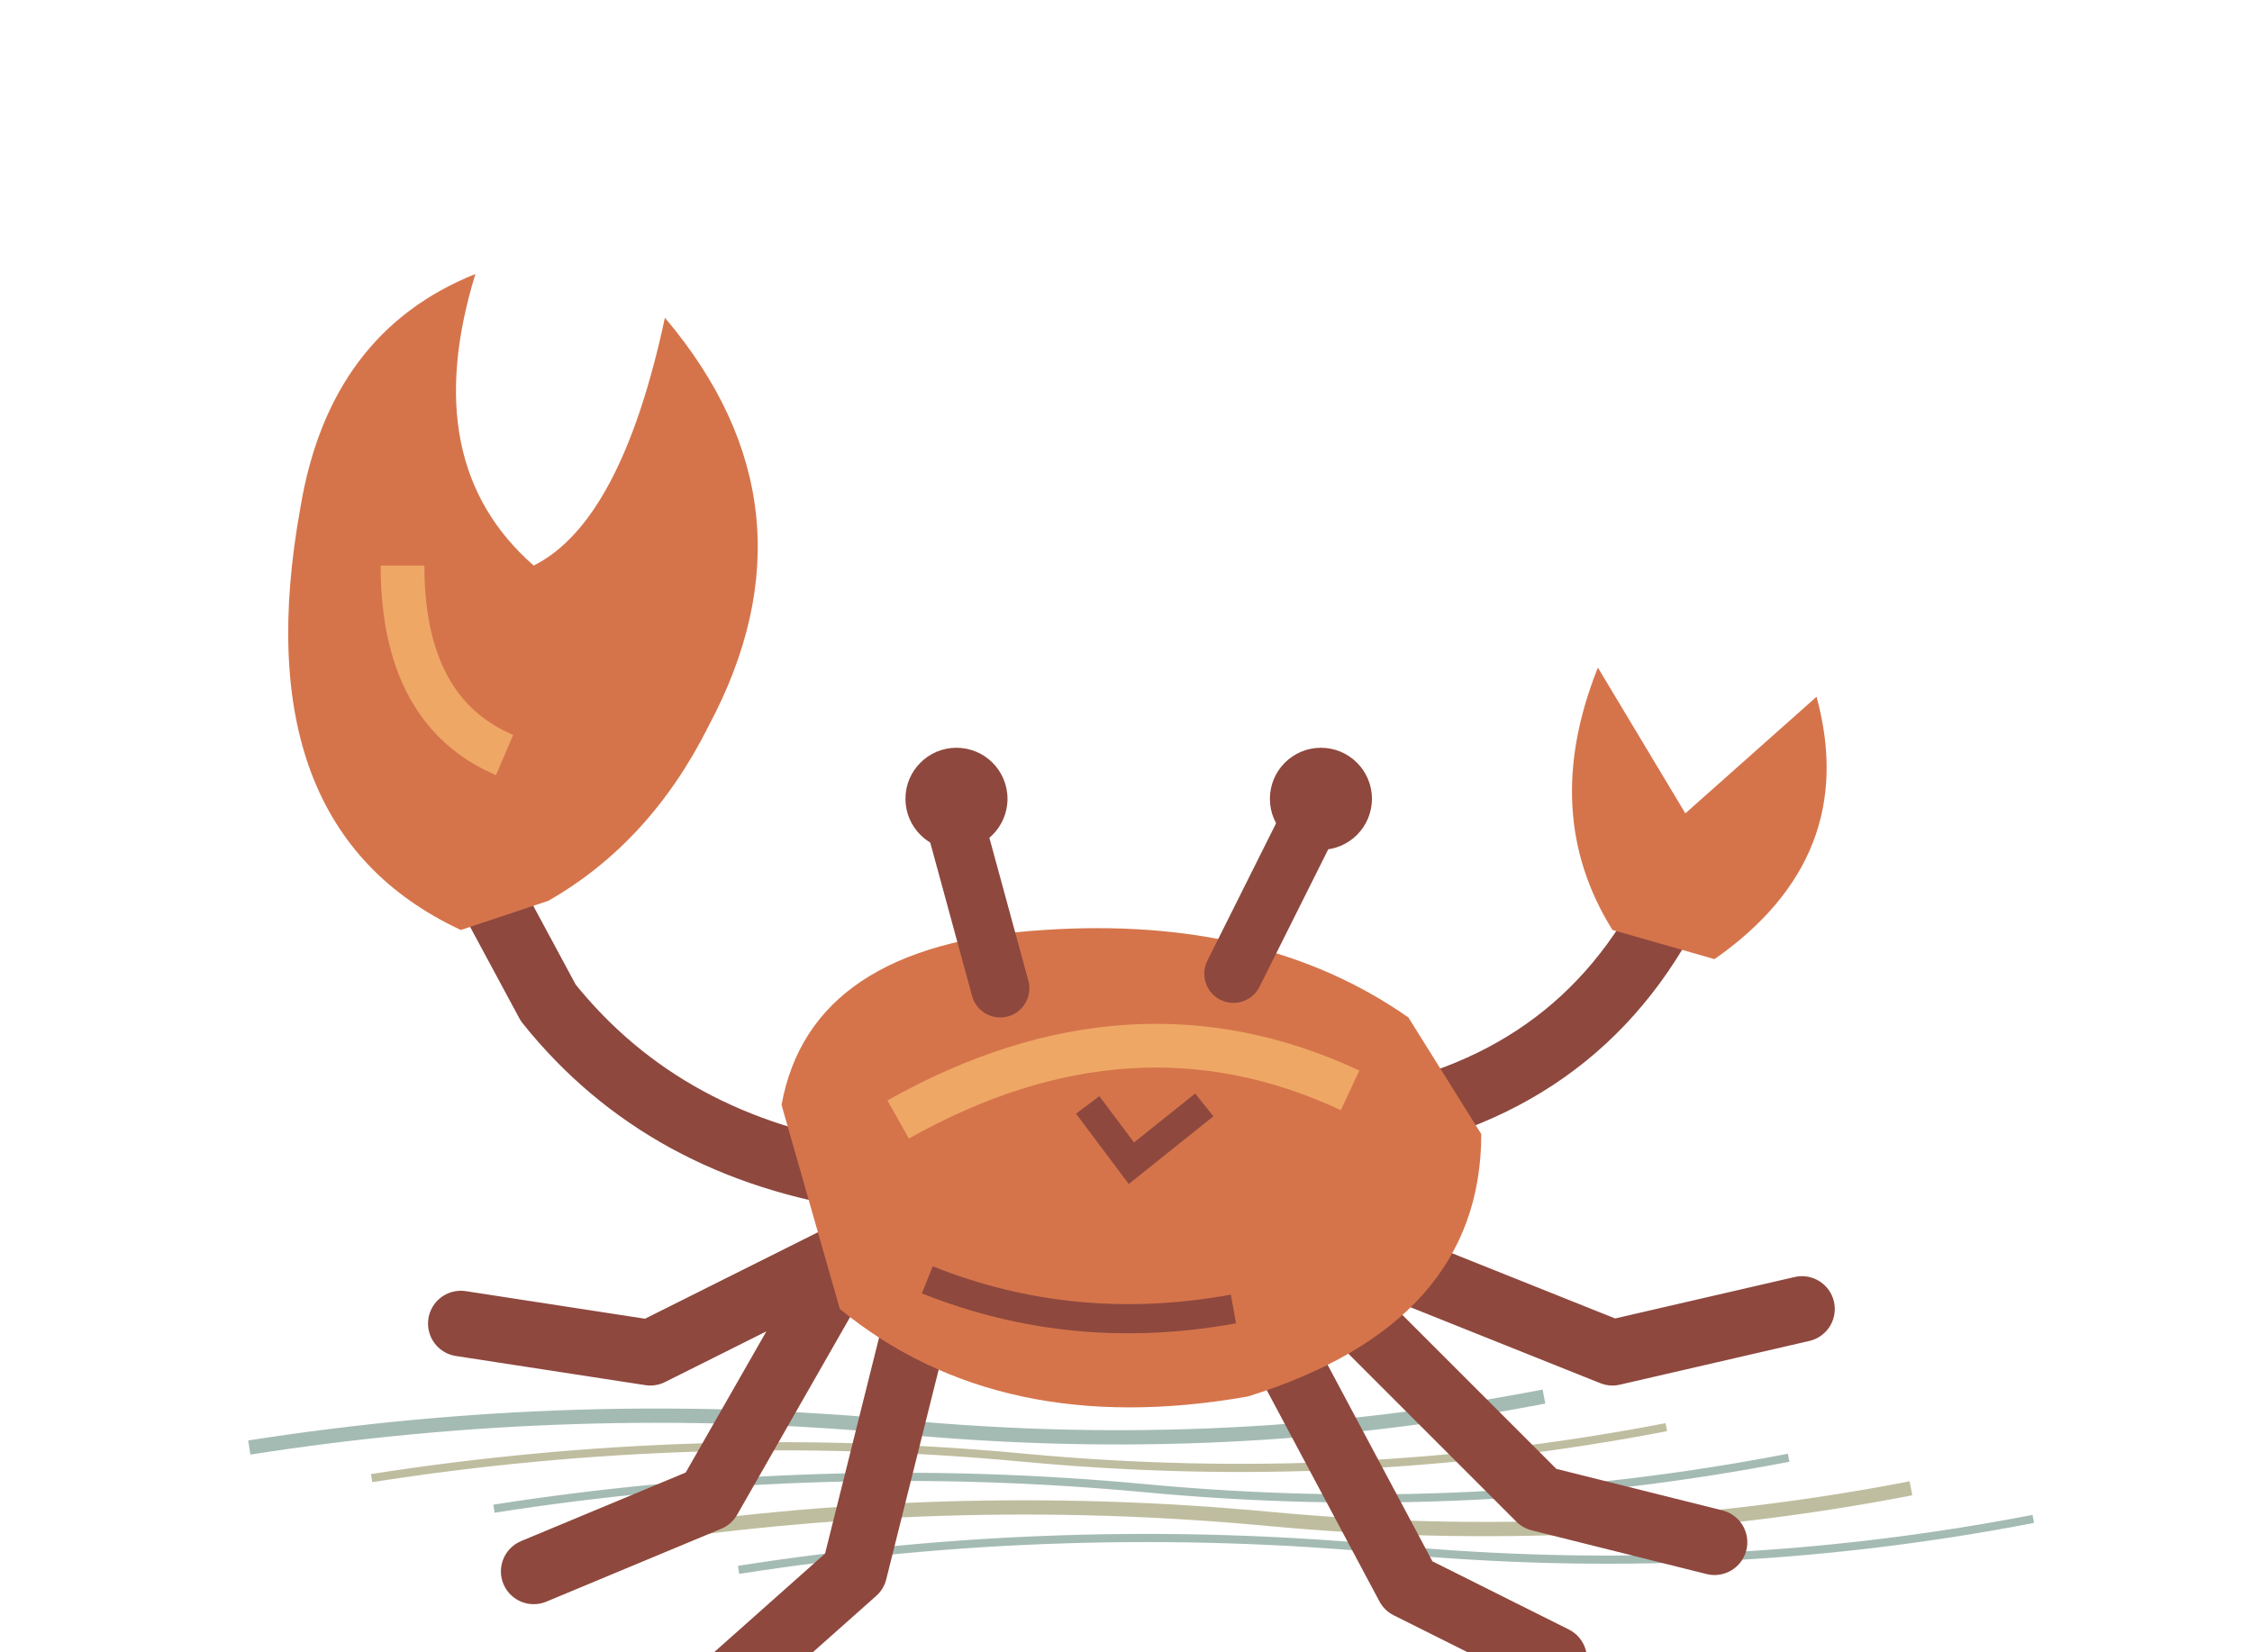
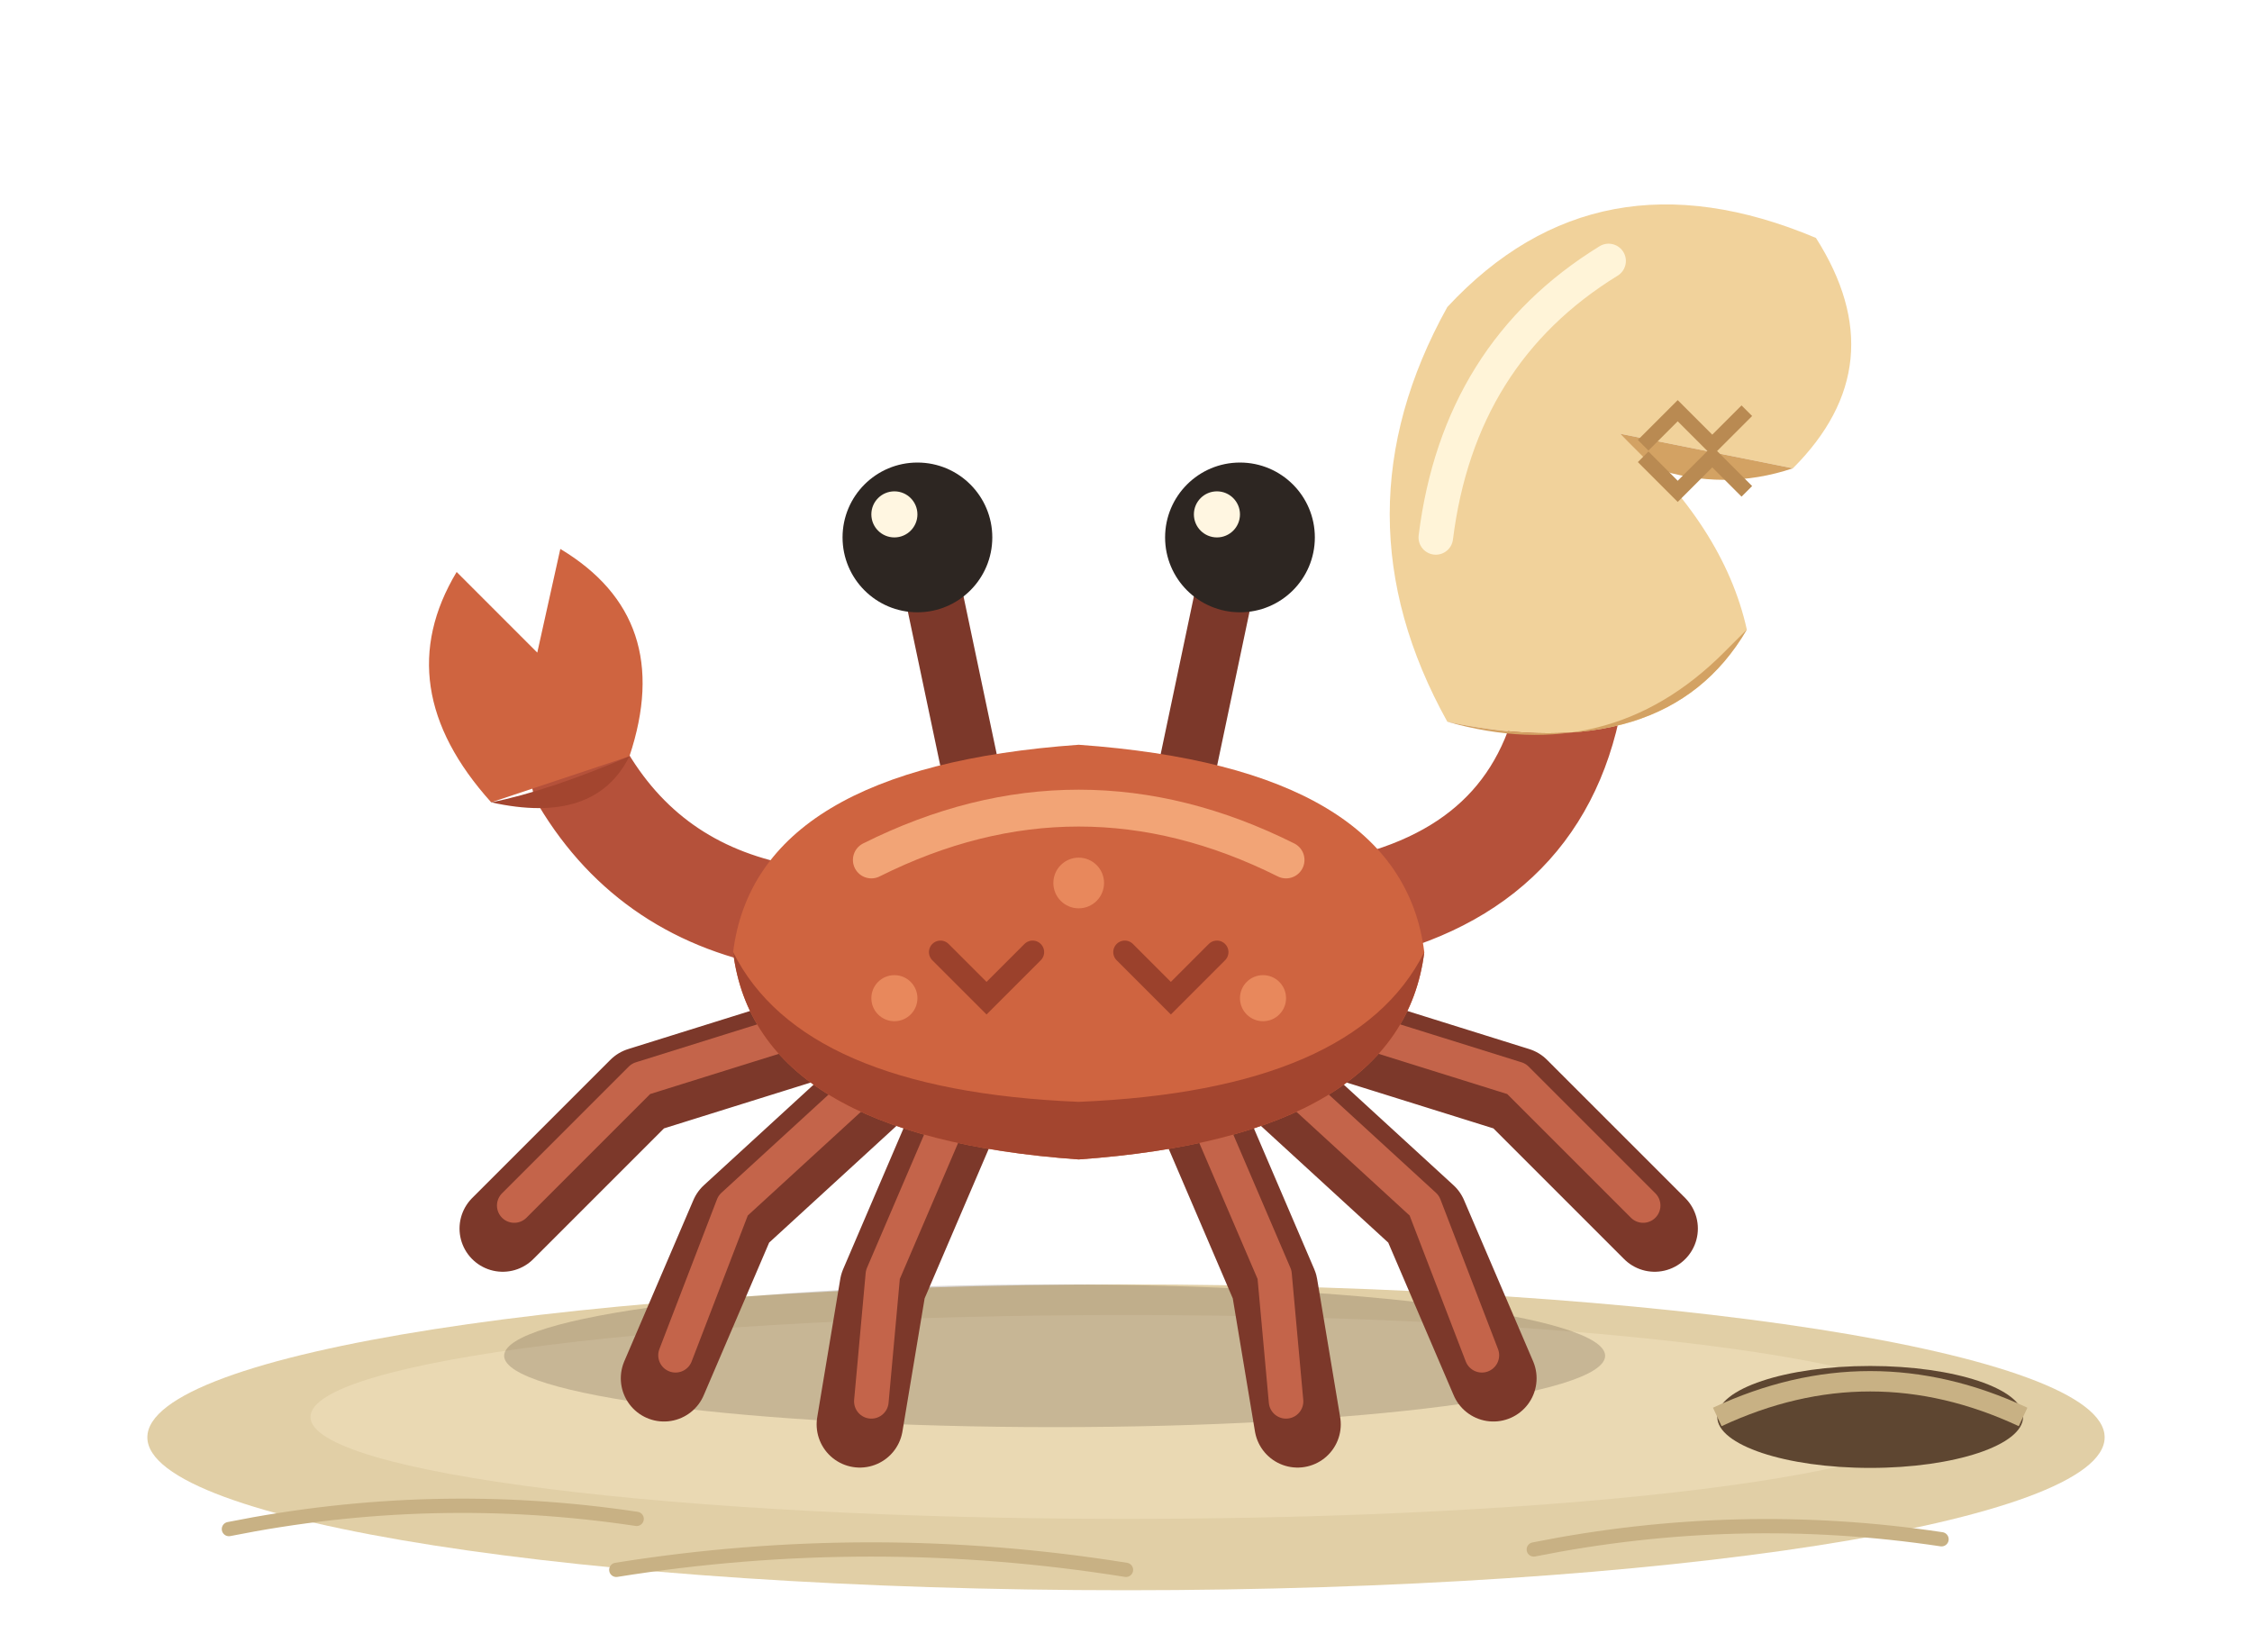
<svg xmlns="http://www.w3.org/2000/svg" width="300" height="220" viewBox="0 0 220 162">
-   <g>
-     <path d="M24 142 q32 -5 64 -2 t63 -3" fill="none" stroke="#a4bbb4" stroke-width="1.4" />
-     <path d="M36 145 q32 -5 64 -2 t63 -3" fill="none" stroke="#bfbd9f" stroke-width="0.8" />
-     <path d="M48 148 q32 -5 64 -2 t63 -3" fill="none" stroke="#a4bbb4" stroke-width="0.8" />
-     <path d="M60 151 q32 -5 64 -2 t63 -3" fill="none" stroke="#bfbd9f" stroke-width="1.4" />
-     <path d="M72 154 q32 -5 64 -2 t63 -3" fill="none" stroke="#a4bbb4" stroke-width="0.8" />
-   </g>
-   <g transform="translate(9 4) scale(1.43)">
-     <path d="M53 78 Q39 76 31 66 L24 53 M88 74 Q103 71 109 57 M52 83 L38 90 25 88 M50 86 L42 100 30 105 M56 89 L52 105 43 113 M89 84 L104 90 117 87 M87 88 L99 100 111 103 M82 91 L90 106 100 111" stroke="#8e483e" fill="none" stroke-width="4.5" stroke-linecap="round" stroke-linejoin="round" />
-     <path d="M47 73 Q49 62 65 61 Q80 60 90 67 L95 75 Q95 88 79 93 Q62 96 51 87 Z" fill="#d5744b" />
-     <path fill="#d5744b" d="M25 61 Q10 54 14 32 Q16 20 26 16 Q22 29 30 36 Q36 33 39 19 Q50 32 42 47 Q38 55 31 59 Z M104 61 Q99 53 103 43 L109 53 L118 45 Q121 56 111 63 Z" />
-     <path d="M62 65 L59 54 M78 64 L83 54" stroke="#8e483e" stroke-width="4" stroke-linecap="round" />
-     <circle cx="59" cy="52" r="3.5" fill="#8e483e" />
-     <circle cx="84" cy="52" r="3.5" fill="#8e483e" />
-     <path d="M55 74 Q71 65 86 72 M21 36 Q21 46 28 49" fill="none" stroke="#efa765" stroke-width="3" />
-     <path d="M57 85 Q67 89 78 87 M68 73 l3 4 5 -4" stroke="#8e483e" fill="none" stroke-width="2" />
+   <ellipse cx="110" cy="141" rx="96" ry="15" fill="#e1cfa6" />
+   <ellipse cx="110" cy="139" rx="80" ry="10" fill="#ead9b3" />
+   <ellipse cx="183" cy="139" rx="15" ry="5" fill="#5e4631" />
+   <path d="M168 139 q15 -7 30 0" fill="none" stroke="#c8b184" stroke-width="2" />
+   <path d="M22 150 q20 -4 40 -1 M150 152 q20 -4 40 -1 M60 154 q25 -4 50 0" fill="none" stroke="#c8b184" stroke-width="1.4" stroke-linecap="round" />
+   <ellipse cx="103" cy="133" rx="54" ry="7" fill="#3b2a1d" opacity=".2" />
+   <g transform="translate(24 3) scale(1.13)">
+     <g fill="none" stroke-linecap="round" stroke-linejoin="round">
+       <path stroke="#7c382a" stroke-width="7.5" d="M50 87 L34 92 L22 104 M54 92 L42 103 L36 117 M61 95 L55 109 L53 121 M94 87 L110 92 L122 104 M90 92 L102 103 L108 117 M83 95 L89 109 L91 121" />
+       <path stroke="#c4644a" stroke-width="3" d="M50 86 L34 91 L23 102 M54 91 L42 102 L37 115 M61 94 L55 108 L54 119 M94 86 L110 91 L121 102 M90 91 L102 102 L107 115 M83 94 L89 108 L90 119" />
+       <path stroke="#b5513a" stroke-width="9" d="M97 76 Q113 72 115 56 M47 77 Q35 75 29 65" />
+       <path stroke="#7c382a" stroke-width="5" d="M63 66 L59 47 M81 66 L85 47" />
+     </g>
+     <path fill="#cf6440" d="M42 80 Q44 64 72 62 Q100 64 102 80 Q100 96 72 98 Q44 96 42 80 Z" />
+     <path fill="#a3452f" d="M42 80 Q48 92 72 93 Q96 92 102 80 Q100 96 72 98 Q44 96 42 80 Z" />
+     <path d="M54 72 Q72 63 90 72" fill="none" stroke="#f2a476" stroke-width="3.2" stroke-linecap="round" />
+     <path d="M60 80 l4 4 l4 -4 M76 80 l4 4 l4 -4" fill="none" stroke="#9b412c" stroke-width="2" stroke-linecap="round" />
+     <circle cx="56" cy="84" r="2" fill="#e8885c" />
+     <circle cx="88" cy="84" r="2" fill="#e8885c" />
+     <circle cx="72" cy="74" r="2.2" fill="#e8885c" />
+     <circle cx="58" cy="44" r="6.5" fill="#2d2622" />
+     <circle cx="86" cy="44" r="6.5" fill="#2d2622" />
+     <circle cx="56" cy="42" r="2" fill="#fff6e1" />
+     <circle cx="84" cy="42" r="2" fill="#fff6e1" />
+     <path fill="#f1d29b" d="M104 60 Q94 42 104 24 Q117 10 136 18 Q143 29 134 38 L119 35 Q128 43 130 52 Q123 64 104 60 Z" />
+     <path fill="#d3a263" d="M104 60 Q118 64 128 54 Q130 52 130 52 Q123 64 104 60 Z M119 35 L134 38 Q128 40 122 38 Z" />
+     <path d="M103 44 Q105 28 118 20" fill="none" stroke="#fff4d8" stroke-width="3" stroke-linecap="round" />
+     <path d="M121 36 l3 -3 l3 3 l3 -3 M121 37 l3 3 l3 -3 l3 3" fill="none" stroke="#b98a52" stroke-width="1.3" />
+     <path fill="#cf6440" d="M21 67 Q12 57 18 47 L25 54 L27 45 Q37 51 33 63 Z" />
+     <path fill="#a3452f" d="M21 67 Q26 66 33 63 Q30 69 21 67 Z" />
  </g>
</svg>
